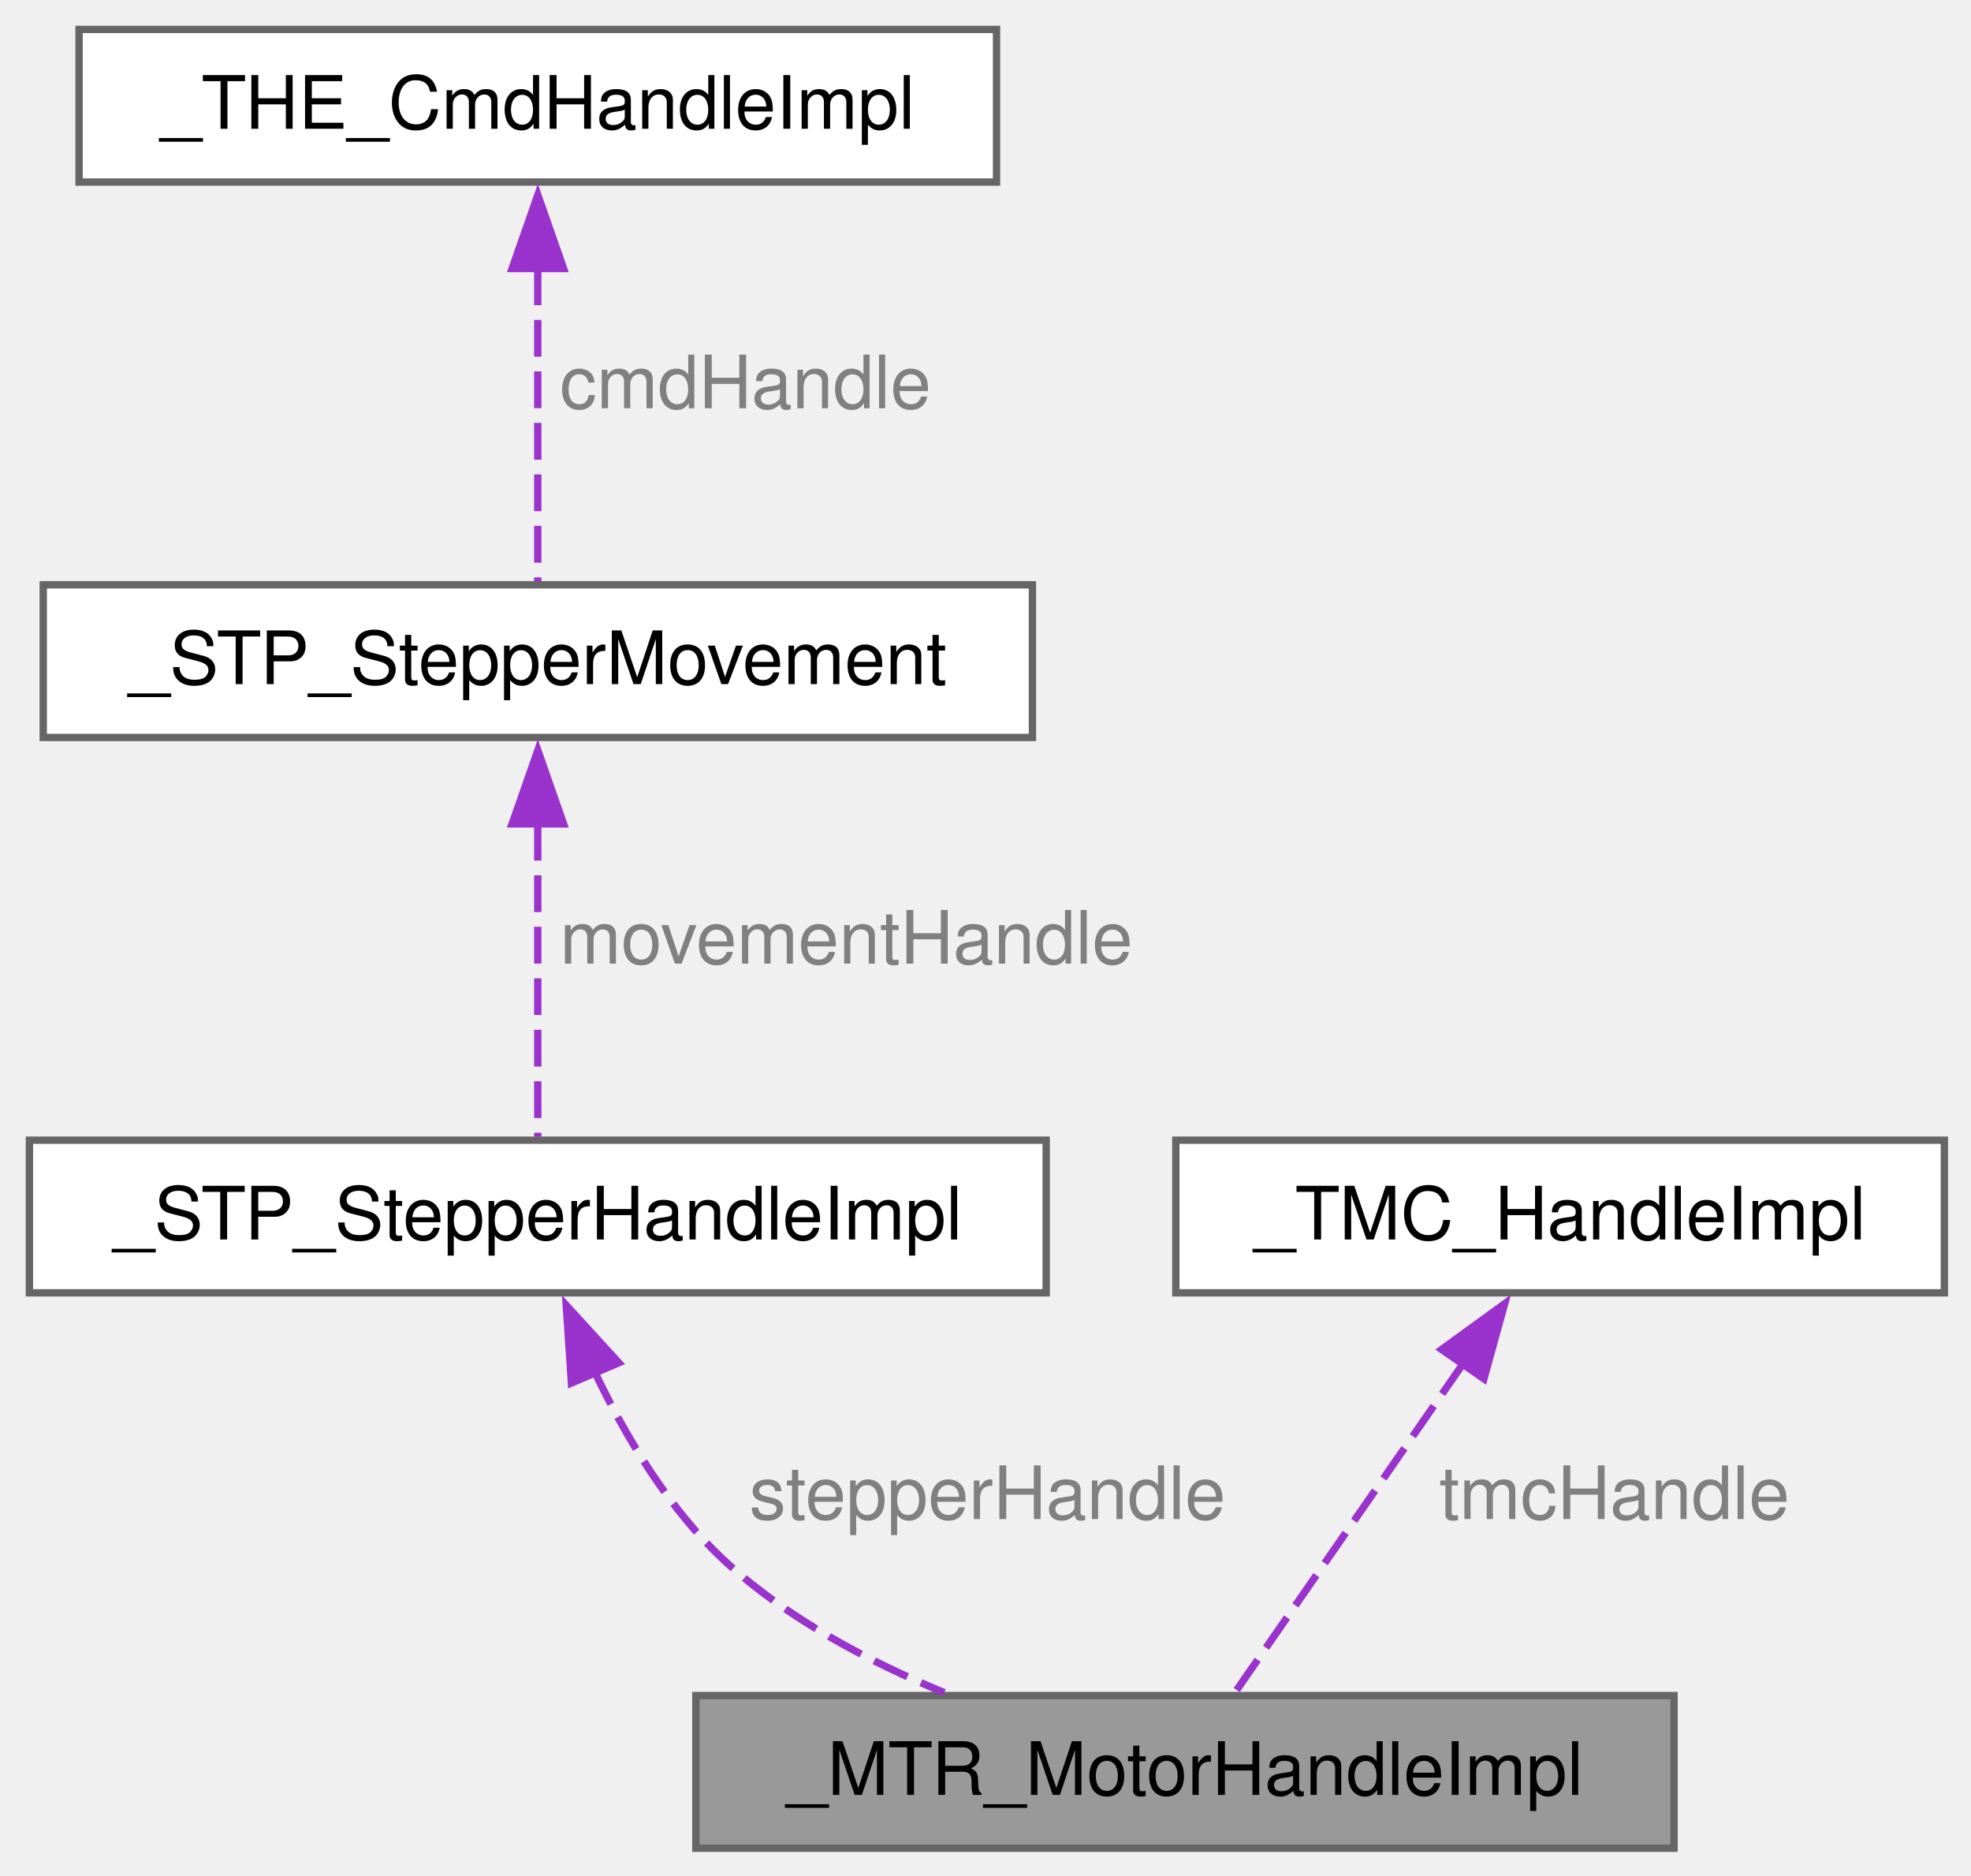
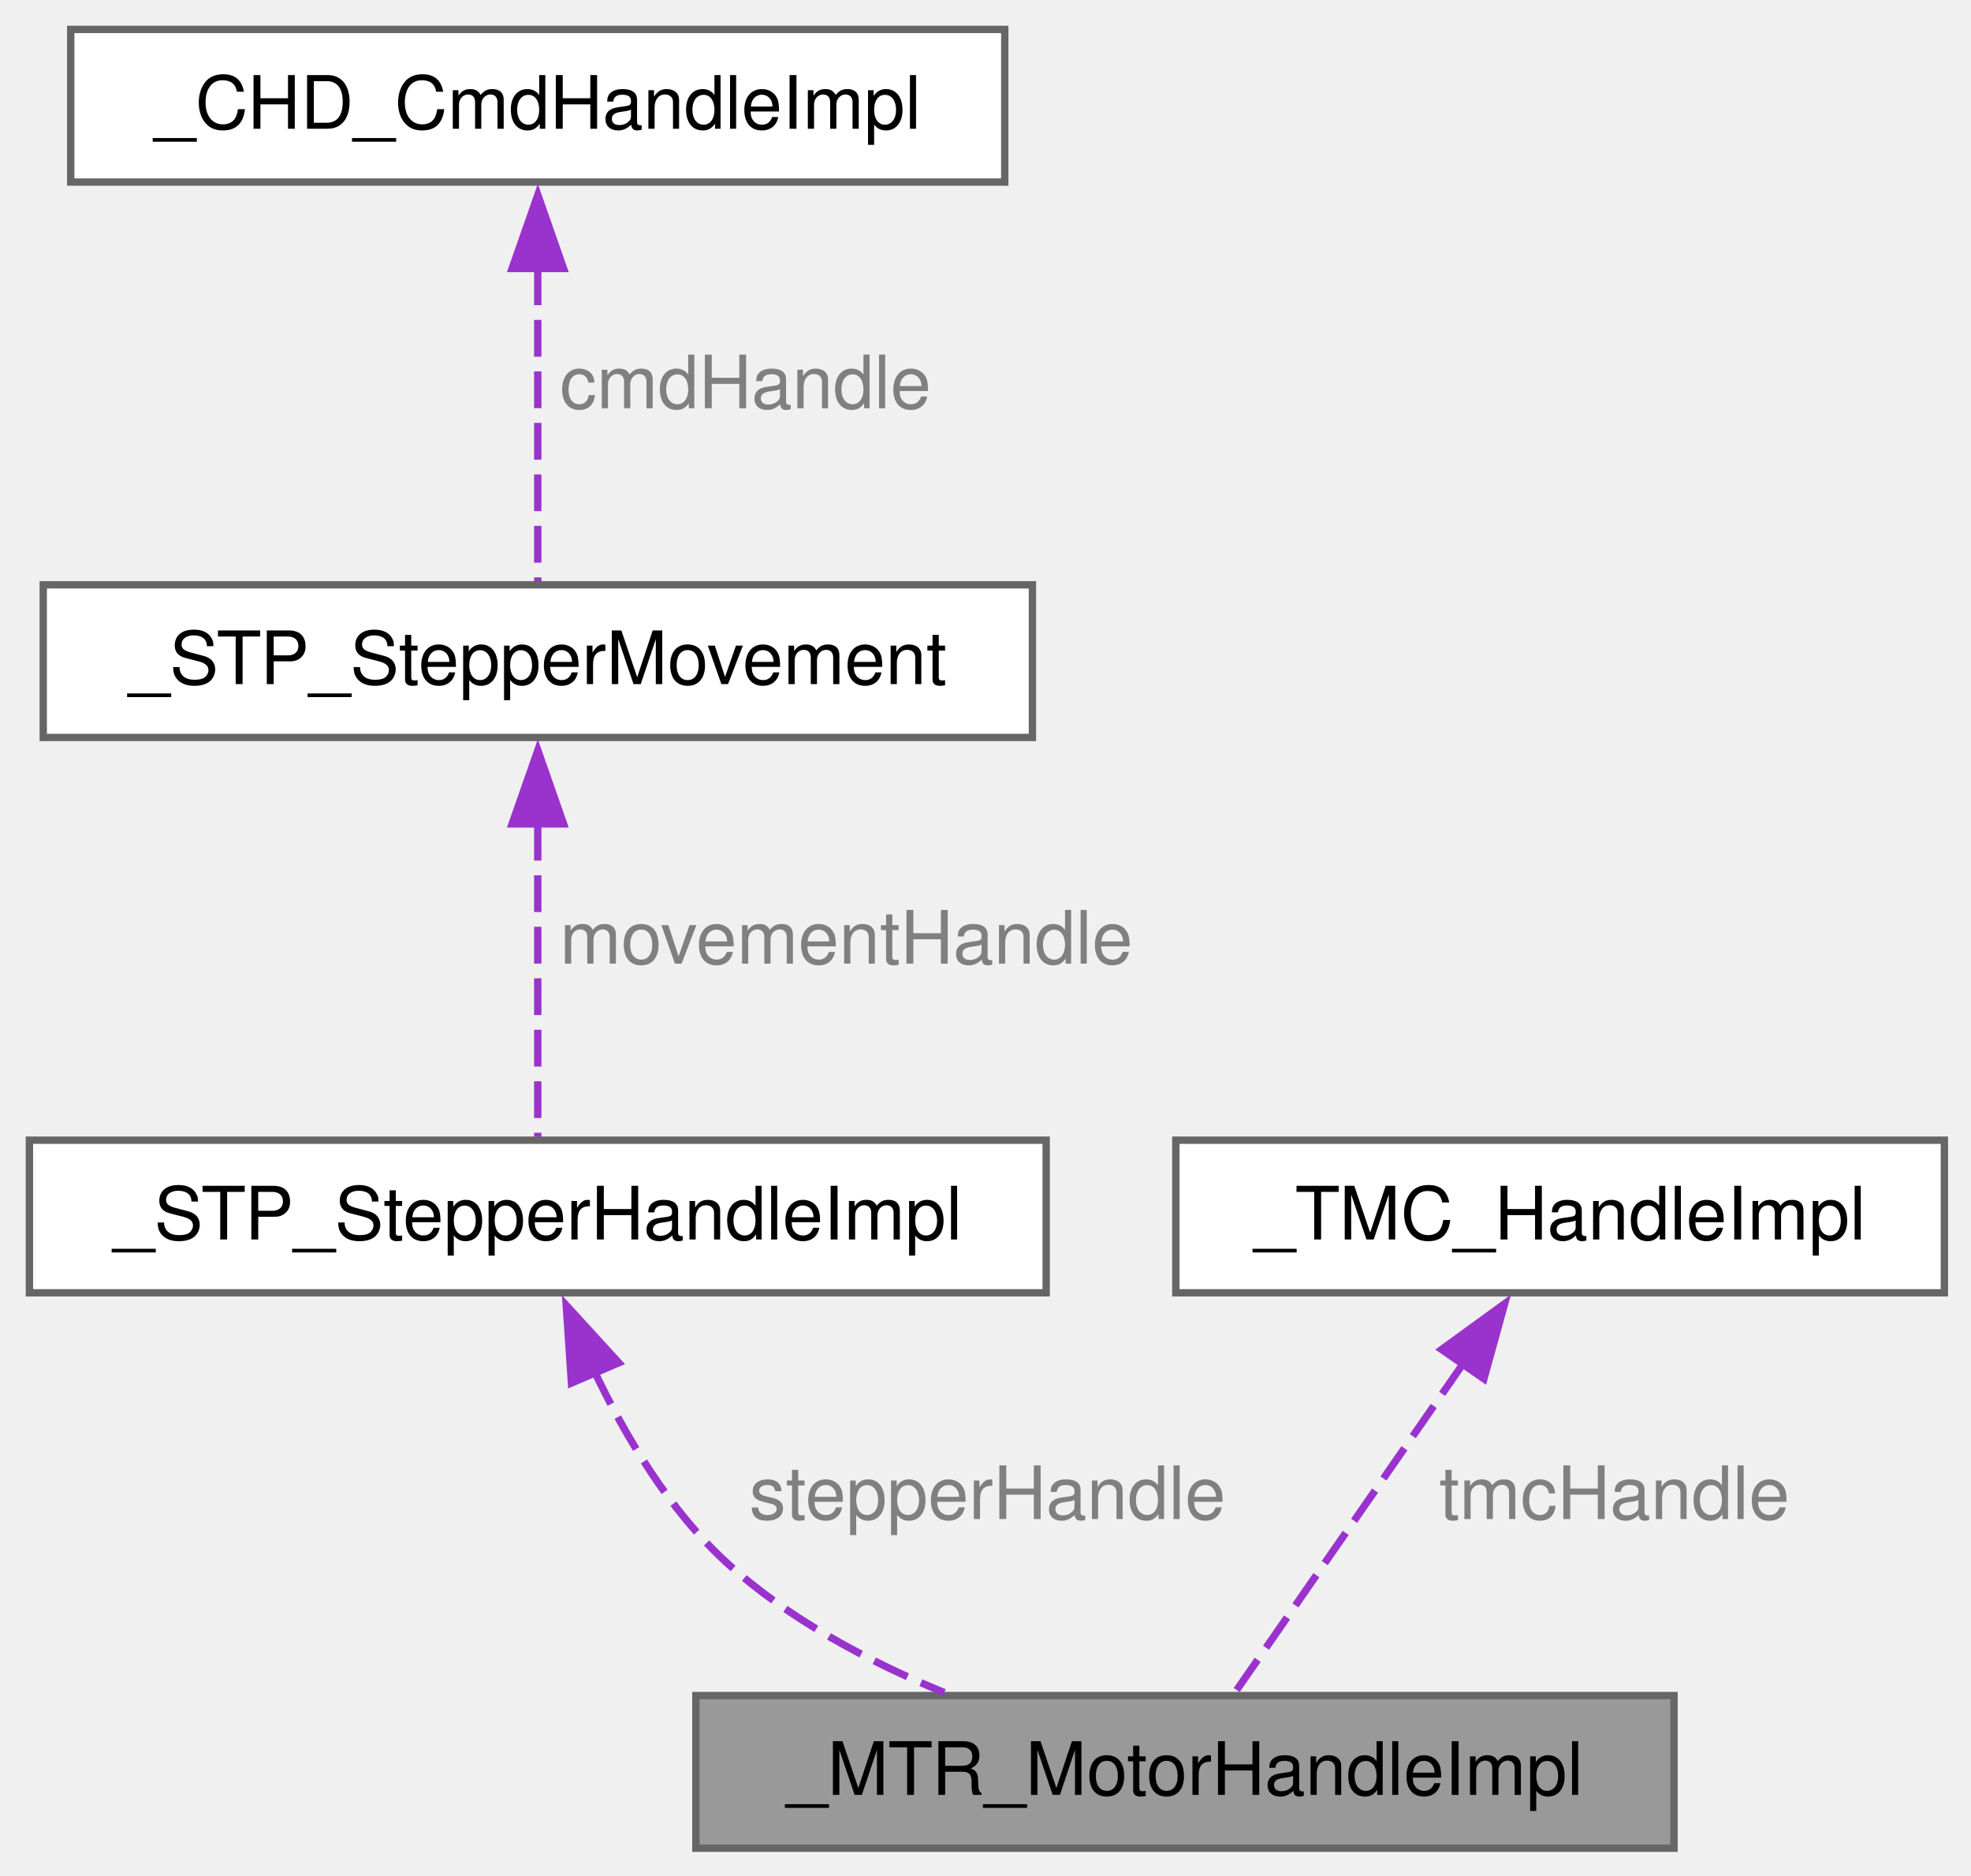
<svg xmlns="http://www.w3.org/2000/svg" xmlns:xlink="http://www.w3.org/1999/xlink" width="268pt" height="255pt" viewBox="0.00 0.00 268.00 255.00">
  <g id="graph0" class="graph" transform="scale(1 1) rotate(0) translate(4 251.25)">
    <g id="Node000001" class="node">
      <g id="a_Node000001">
        <a xlink:title=" ">
          <polygon fill="#999999" stroke="#666666" points="223.62,-20.75 90.62,-20.75 90.62,0 223.62,0 223.62,-20.75" />
          <text xml:space="preserve" text-anchor="middle" x="157.12" y="-7.25" font-family="Helvetica,sans-Serif" font-size="10.00">_MTR_MotorHandleImpl</text>
        </a>
      </g>
    </g>
    <g id="Node000002" class="node">
      <g id="a_Node000002">
        <a xlink:href="struct__STP__StepperHandleImpl.html" target="_top" xlink:title="Handle structure for a stepper motor instance.">
          <polygon fill="white" stroke="#666666" points="138.25,-96.25 0,-96.25 0,-75.5 138.25,-75.5 138.25,-96.25" />
          <text xml:space="preserve" text-anchor="middle" x="69.12" y="-82.75" font-family="Helvetica,sans-Serif" font-size="10.00">_STP_StepperHandleImpl</text>
        </a>
      </g>
    </g>
    <g id="edge1_Node000001_Node000002" class="edge">
      <g id="a_edge1_Node000001_Node000002">
        <a xlink:title=" ">
          <path fill="none" stroke="#9a32cd" stroke-dasharray="5,2" d="M76.82,-64.84C81.05,-55.93 87.05,-45.87 94.88,-38.75 103.26,-31.12 114.11,-25.37 124.4,-21.15" />
          <polygon fill="#9a32cd" stroke="#9a32cd" points="73.7,-63.24 72.99,-73.81 80.14,-65.99 73.7,-63.24" />
        </a>
      </g>
      <text xml:space="preserve" text-anchor="start" x="97.88" y="-44.75" font-family="Helvetica,sans-Serif" font-size="10.00" fill="grey">stepperHandle</text>
    </g>
    <g id="Node000003" class="node">
      <g id="a_Node000003">
        <a xlink:href="struct__STP__StepperMovement.html" target="_top" xlink:title="Structure for tracking stepper motor movement state and parameters.">
          <polygon fill="white" stroke="#666666" points="136.38,-171.75 1.88,-171.75 1.88,-151 136.38,-151 136.38,-171.75" />
          <text xml:space="preserve" text-anchor="middle" x="69.12" y="-158.25" font-family="Helvetica,sans-Serif" font-size="10.00">_STP_StepperMovement</text>
        </a>
      </g>
    </g>
    <g id="edge2_Node000002_Node000003" class="edge">
      <g id="a_edge2_Node000002_Node000003">
        <a xlink:title=" ">
          <path fill="none" stroke="#9a32cd" stroke-dasharray="5,2" d="M69.12,-139.26C69.12,-125.26 69.12,-107.55 69.12,-96.72" />
          <polygon fill="#9a32cd" stroke="#9a32cd" points="65.63,-139.25 69.13,-149.25 72.63,-139.25 65.63,-139.25" />
        </a>
      </g>
      <text xml:space="preserve" text-anchor="start" x="72.12" y="-120.25" font-family="Helvetica,sans-Serif" font-size="10.00" fill="grey">movementHandle</text>
    </g>
    <g id="Node000004" class="node">
      <g id="a_Node000004">
-         <a xlink:href="struct__THE__CmdHandleImpl.html" target="_top" xlink:title=" ">
-           <polygon fill="white" stroke="#666666" points="131.5,-247.25 6.75,-247.25 6.75,-226.5 131.5,-226.5 131.5,-247.25" />
-           <text xml:space="preserve" text-anchor="middle" x="69.12" y="-233.75" font-family="Helvetica,sans-Serif" font-size="10.00">_THE_CmdHandleImpl</text>
+         <a xlink:href="struct__CHD__CmdHandleImpl.html" target="_top" xlink:title=" ">
+           <polygon fill="white" stroke="#666666" points="132.62,-247.25 5.62,-247.25 5.62,-226.5 132.62,-226.5 132.62,-247.25" />
+           <text xml:space="preserve" text-anchor="middle" x="69.12" y="-233.75" font-family="Helvetica,sans-Serif" font-size="10.00">_CHD_CmdHandleImpl</text>
        </a>
      </g>
    </g>
    <g id="edge3_Node000003_Node000004" class="edge">
      <g id="a_edge3_Node000003_Node000004">
        <a xlink:title=" ">
          <path fill="none" stroke="#9a32cd" stroke-dasharray="5,2" d="M69.12,-214.76C69.12,-200.76 69.12,-183.05 69.12,-172.22" />
          <polygon fill="#9a32cd" stroke="#9a32cd" points="65.63,-214.75 69.13,-224.75 72.63,-214.75 65.63,-214.75" />
        </a>
      </g>
      <text xml:space="preserve" text-anchor="start" x="72.12" y="-195.75" font-family="Helvetica,sans-Serif" font-size="10.00" fill="grey">cmdHandle</text>
    </g>
    <g id="Node000005" class="node">
      <g id="a_Node000005">
        <a xlink:href="struct__TMC__HandleImpl.html" target="_top" xlink:title=" ">
          <polygon fill="white" stroke="#666666" points="260.38,-96.25 155.88,-96.25 155.88,-75.5 260.38,-75.5 260.38,-96.25" />
          <text xml:space="preserve" text-anchor="middle" x="208.12" y="-82.75" font-family="Helvetica,sans-Serif" font-size="10.00">_TMC_HandleImpl</text>
        </a>
      </g>
    </g>
    <g id="edge4_Node000001_Node000005" class="edge">
      <g id="a_edge4_Node000001_Node000005">
        <a xlink:title=" ">
          <path fill="none" stroke="#9a32cd" stroke-dasharray="5,2" d="M194.94,-65.87C185.03,-51.59 171.85,-32.6 163.96,-21.22" />
          <polygon fill="#9a32cd" stroke="#9a32cd" points="192.02,-67.8 200.59,-74.02 197.77,-63.81 192.02,-67.8" />
        </a>
      </g>
      <text xml:space="preserve" text-anchor="start" x="191.69" y="-44.75" font-family="Helvetica,sans-Serif" font-size="10.00" fill="grey">tmcHandle</text>
    </g>
  </g>
</svg>
